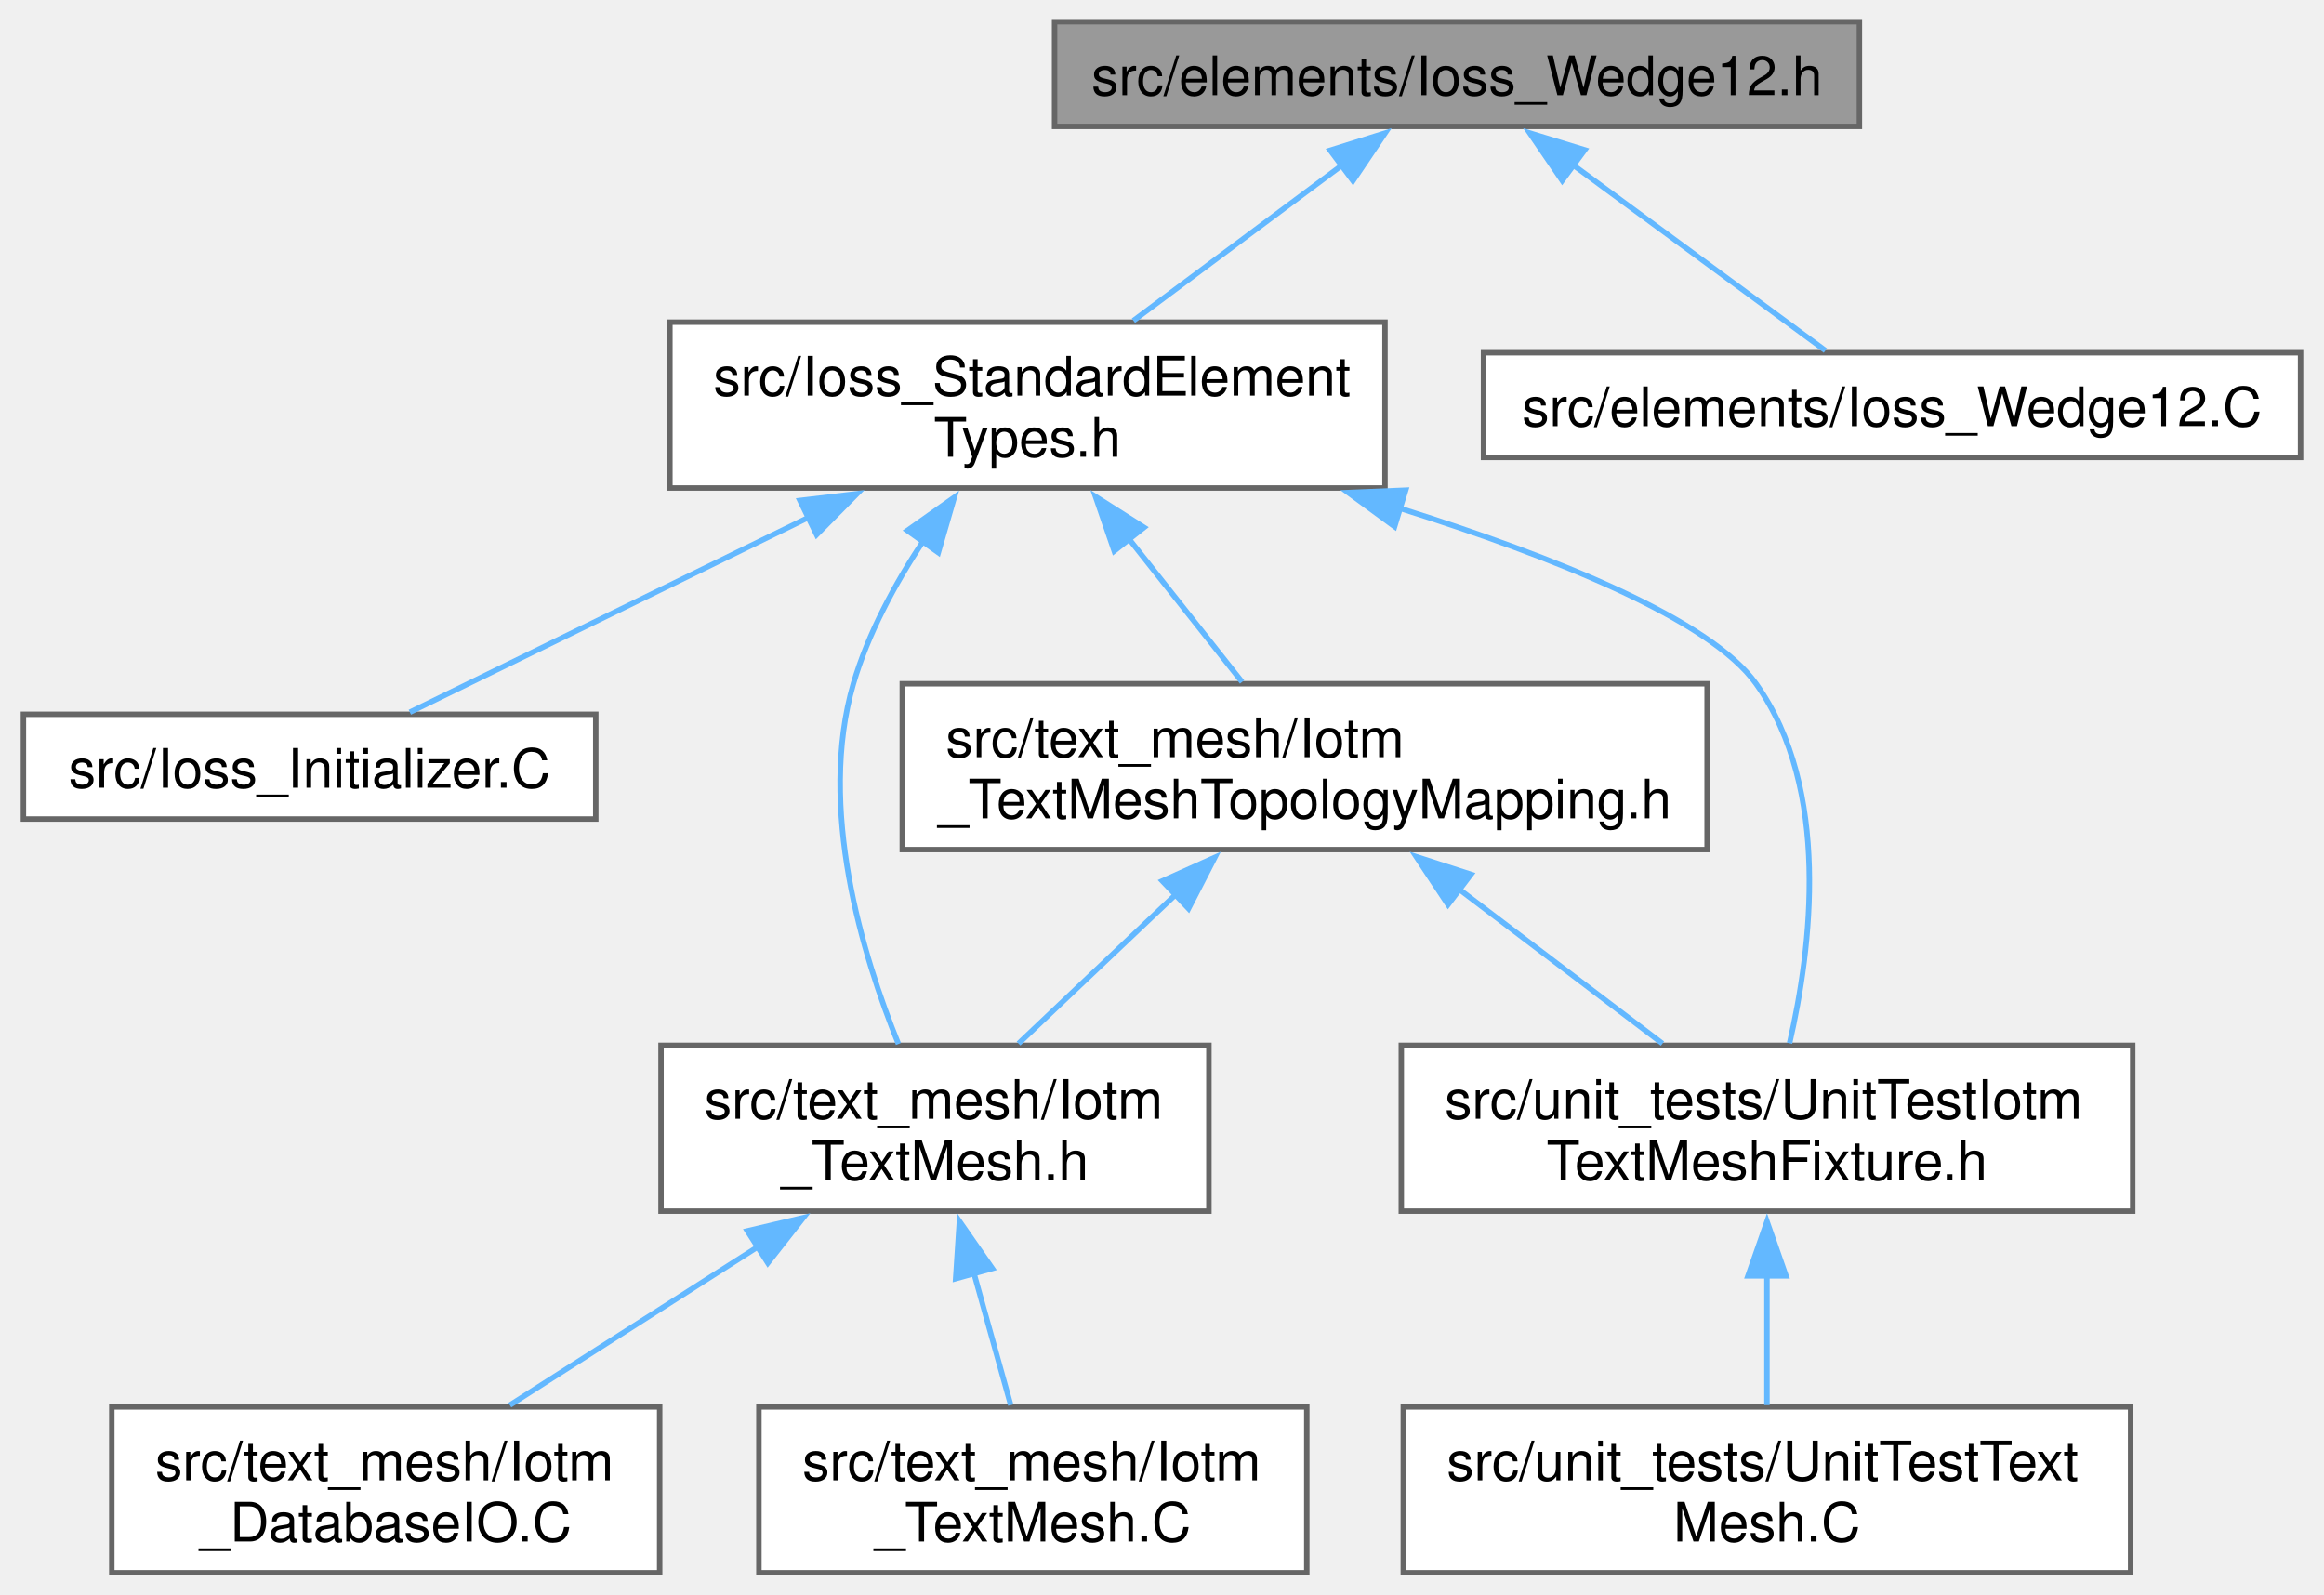
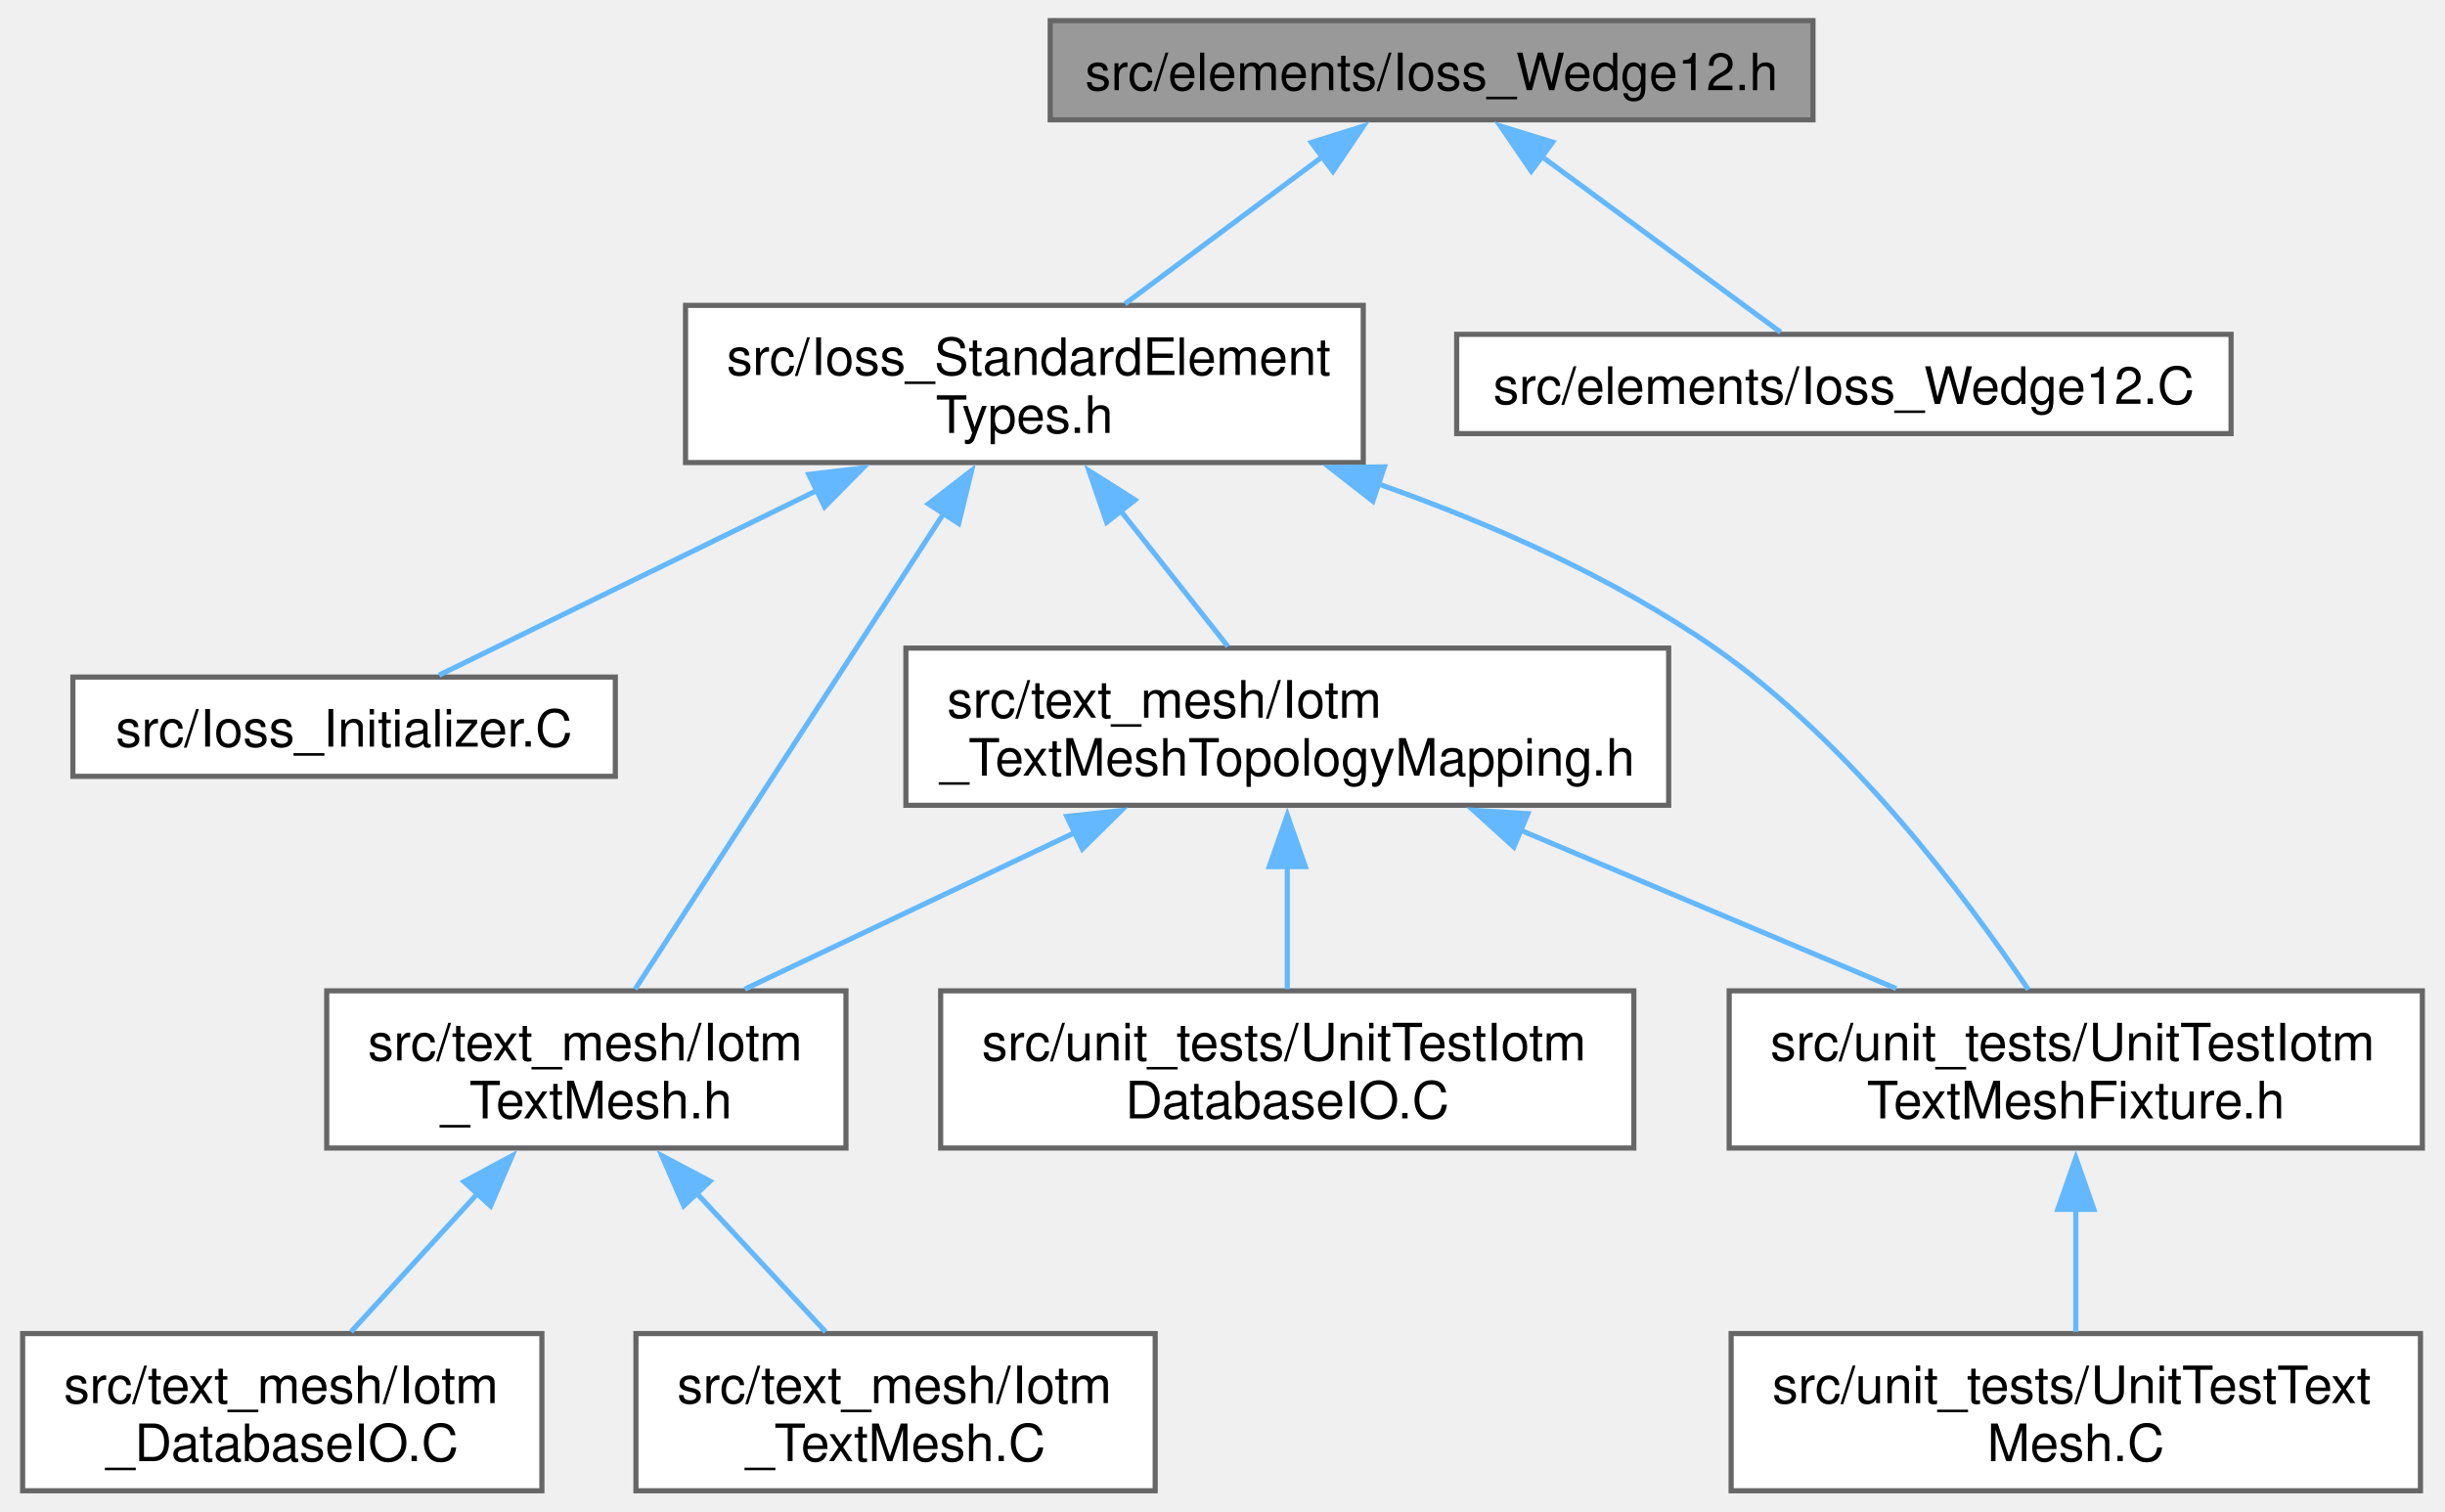
- <svg xmlns="http://www.w3.org/2000/svg" xmlns:xlink="http://www.w3.org/1999/xlink" width="427pt" height="293pt" viewBox="0.00 0.00 426.75 293.25">
+ <svg xmlns="http://www.w3.org/2000/svg" xmlns:xlink="http://www.w3.org/1999/xlink" width="474pt" height="293pt" viewBox="0.00 0.00 473.62 293.25">
  <g id="graph0" class="graph" transform="scale(1 1) rotate(0) translate(4 289.25)">
    <g id="Node000001" class="node">
      <g id="a_Node000001">
        <a xlink:title=" ">
-           <polygon fill="#999999" stroke="#666666" points="337.62,-285.25 189.62,-285.25 189.62,-266 337.62,-266 337.62,-285.25" />
-           <text text-anchor="middle" x="263.62" y="-271.75" font-family="Helvetica,sans-Serif" font-size="10.00">src/elements/Ioss_Wedge12.h</text>
+           <polygon fill="#999999" stroke="#666666" points="347.38,-285.25 199.38,-285.25 199.38,-266 347.38,-266 347.38,-285.25" />
+           <text text-anchor="middle" x="273.38" y="-271.75" font-family="Helvetica,sans-Serif" font-size="10.00">src/elements/Ioss_Wedge12.h</text>
        </a>
      </g>
    </g>
    <g id="Node000002" class="node">
      <g id="a_Node000002">
        <a xlink:href="Ioss__StandardElementTypes_8h.html" target="_top" xlink:title=" ">
-           <polygon fill="white" stroke="#666666" points="250.38,-230 118.88,-230 118.88,-199.5 250.38,-199.5 250.38,-230" />
-           <text text-anchor="start" x="126.88" y="-216.5" font-family="Helvetica,sans-Serif" font-size="10.00">src/Ioss_StandardElement</text>
-           <text text-anchor="middle" x="184.62" y="-205.25" font-family="Helvetica,sans-Serif" font-size="10.00">Types.h</text>
+           <polygon fill="white" stroke="#666666" points="260.12,-230 128.62,-230 128.62,-199.5 260.12,-199.5 260.12,-230" />
+           <text text-anchor="start" x="136.62" y="-216.5" font-family="Helvetica,sans-Serif" font-size="10.00">src/Ioss_StandardElement</text>
+           <text text-anchor="middle" x="194.38" y="-205.25" font-family="Helvetica,sans-Serif" font-size="10.00">Types.h</text>
        </a>
      </g>
    </g>
    <g id="edge1_Node000001_Node000002" class="edge">
      <g id="a_edge1_Node000001_Node000002">
        <a xlink:title=" ">
-           <path fill="none" stroke="#63b8ff" d="M242.42,-258.82C230.51,-249.95 215.75,-238.94 204.12,-230.28" />
-           <polygon fill="#63b8ff" stroke="#63b8ff" points="240.3,-261.61 250.41,-264.78 244.49,-256 240.3,-261.61" />
+           <path fill="none" stroke="#63b8ff" d="M252.17,-258.82C240.26,-249.95 225.5,-238.94 213.87,-230.28" />
+           <polygon fill="#63b8ff" stroke="#63b8ff" points="250.05,-261.61 260.16,-264.78 254.24,-256 250.05,-261.61" />
        </a>
      </g>
    </g>
-     <g id="Node000010" class="node">
-       <g id="a_Node000010">
+     <g id="Node000011" class="node">
+       <g id="a_Node000011">
        <a xlink:href="Ioss__Wedge12_8C.html" target="_top" xlink:title=" ">
-           <polygon fill="white" stroke="#666666" points="418.75,-224.38 268.5,-224.38 268.5,-205.12 418.75,-205.12 418.75,-224.38" />
-           <text text-anchor="middle" x="343.62" y="-210.88" font-family="Helvetica,sans-Serif" font-size="10.00">src/elements/Ioss_Wedge12.C</text>
+           <polygon fill="white" stroke="#666666" points="428.5,-224.38 278.25,-224.38 278.25,-205.12 428.5,-205.12 428.5,-224.38" />
+           <text text-anchor="middle" x="353.38" y="-210.88" font-family="Helvetica,sans-Serif" font-size="10.00">src/elements/Ioss_Wedge12.C</text>
        </a>
      </g>
    </g>
-     <g id="edge11_Node000001_Node000010" class="edge">
-       <g id="a_edge11_Node000001_Node000010">
+     <g id="edge12_Node000001_Node000011" class="edge">
+       <g id="a_edge12_Node000001_Node000011">
        <a xlink:title=" ">
-           <path fill="none" stroke="#63b8ff" d="M284.77,-259.06C299.63,-248.13 318.98,-233.89 331.36,-224.78" />
-           <polygon fill="#63b8ff" stroke="#63b8ff" points="282.97,-256.04 276.99,-264.79 287.12,-261.68 282.97,-256.04" />
+           <path fill="none" stroke="#63b8ff" d="M294.52,-259.06C309.38,-248.13 328.73,-233.89 341.11,-224.78" />
+           <polygon fill="#63b8ff" stroke="#63b8ff" points="292.72,-256.04 286.74,-264.79 296.87,-261.68 292.72,-256.04" />
        </a>
      </g>
    </g>
    <g id="Node000003" class="node">
      <g id="a_Node000003">
        <a xlink:href="Ioss__Initializer_8C.html" target="_top" xlink:title=" ">
-           <polygon fill="white" stroke="#666666" points="105.25,-157.88 0,-157.88 0,-138.62 105.25,-138.62 105.25,-157.88" />
-           <text text-anchor="middle" x="52.62" y="-144.38" font-family="Helvetica,sans-Serif" font-size="10.00">src/Ioss_Initializer.C</text>
+           <polygon fill="white" stroke="#666666" points="115,-157.88 9.75,-157.88 9.75,-138.62 115,-138.62 115,-157.88" />
+           <text text-anchor="middle" x="62.38" y="-144.38" font-family="Helvetica,sans-Serif" font-size="10.00">src/Ioss_Initializer.C</text>
        </a>
      </g>
    </g>
    <g id="edge2_Node000002_Node000003" class="edge">
      <g id="a_edge2_Node000002_Node000003">
        <a xlink:title=" ">
-           <path fill="none" stroke="#63b8ff" d="M144.59,-194.19C120.13,-182.24 90.02,-167.52 71.06,-158.26" />
-           <polygon fill="#63b8ff" stroke="#63b8ff" points="142.79,-197.2 153.31,-198.45 145.86,-190.91 142.79,-197.2" />
+           <path fill="none" stroke="#63b8ff" d="M154.34,-194.19C129.88,-182.24 99.77,-167.52 80.81,-158.26" />
+           <polygon fill="#63b8ff" stroke="#63b8ff" points="152.54,-197.2 163.06,-198.45 155.61,-190.91 152.54,-197.2" />
        </a>
      </g>
    </g>
    <g id="Node000004" class="node">
      <g id="a_Node000004">
        <a xlink:href="Iotm__TextMesh_8h.html" target="_top" xlink:title=" ">
-           <polygon fill="white" stroke="#666666" points="218,-97 117.25,-97 117.25,-66.5 218,-66.5 218,-97" />
-           <text text-anchor="start" x="125.25" y="-83.5" font-family="Helvetica,sans-Serif" font-size="10.00">src/text_mesh/Iotm</text>
-           <text text-anchor="middle" x="167.62" y="-72.25" font-family="Helvetica,sans-Serif" font-size="10.00">_TextMesh.h</text>
+           <polygon fill="white" stroke="#666666" points="159.75,-97 59,-97 59,-66.5 159.75,-66.5 159.75,-97" />
+           <text text-anchor="start" x="67" y="-83.5" font-family="Helvetica,sans-Serif" font-size="10.00">src/text_mesh/Iotm</text>
+           <text text-anchor="middle" x="109.38" y="-72.25" font-family="Helvetica,sans-Serif" font-size="10.00">_TextMesh.h</text>
        </a>
      </g>
    </g>
    <g id="edge3_Node000002_Node000004" class="edge">
      <g id="a_edge3_Node000002_Node000004">
        <a xlink:title=" ">
-           <path fill="none" stroke="#63b8ff" d="M165.47,-189.76C160.25,-181.85 155.31,-172.72 152.62,-163.5 146,-140.78 154.28,-113.57 160.91,-97.25" />
-           <polygon fill="#63b8ff" stroke="#63b8ff" points="162.54,-191.68 171.19,-197.79 168.24,-187.62 162.54,-191.68" />
+           <path fill="none" stroke="#63b8ff" d="M178.79,-189.74C161.26,-162.72 133.35,-119.7 118.84,-97.33" />
+           <polygon fill="#63b8ff" stroke="#63b8ff" points="175.75,-191.48 184.13,-197.96 181.62,-187.67 175.75,-191.48" />
        </a>
      </g>
    </g>
    <g id="Node000007" class="node">
      <g id="a_Node000007">
        <a xlink:href="Iotm__TextMeshTopologyMapping_8h.html" target="_top" xlink:title=" ">
-           <polygon fill="white" stroke="#666666" points="309.62,-163.5 161.62,-163.5 161.62,-133 309.62,-133 309.62,-163.5" />
-           <text text-anchor="start" x="169.62" y="-150" font-family="Helvetica,sans-Serif" font-size="10.00">src/text_mesh/Iotm</text>
-           <text text-anchor="middle" x="235.62" y="-138.75" font-family="Helvetica,sans-Serif" font-size="10.00">_TextMeshTopologyMapping.h</text>
+           <polygon fill="white" stroke="#666666" points="319.38,-163.5 171.38,-163.5 171.38,-133 319.38,-133 319.38,-163.5" />
+           <text text-anchor="start" x="179.38" y="-150" font-family="Helvetica,sans-Serif" font-size="10.00">src/text_mesh/Iotm</text>
+           <text text-anchor="middle" x="245.38" y="-138.75" font-family="Helvetica,sans-Serif" font-size="10.00">_TextMeshTopologyMapping.h</text>
        </a>
      </g>
    </g>
    <g id="edge6_Node000002_Node000007" class="edge">
      <g id="a_edge6_Node000002_Node000007">
        <a xlink:title=" ">
-           <path fill="none" stroke="#63b8ff" d="M203.13,-190.35C210.14,-181.48 217.91,-171.65 224.1,-163.83" />
-           <polygon fill="#63b8ff" stroke="#63b8ff" points="200.59,-187.91 197.14,-197.93 206.08,-192.25 200.59,-187.91" />
+           <path fill="none" stroke="#63b8ff" d="M212.88,-190.35C219.89,-181.48 227.66,-171.65 233.85,-163.83" />
+           <polygon fill="#63b8ff" stroke="#63b8ff" points="210.34,-187.91 206.89,-197.93 215.83,-192.25 210.34,-187.91" />
        </a>
      </g>
    </g>
-     <g id="Node000008" class="node">
-       <g id="a_Node000008">
+     <g id="Node000009" class="node">
+       <g id="a_Node000009">
        <a xlink:href="UnitTestIotmTextMeshFixture_8h.html" target="_top" xlink:title=" ">
-           <polygon fill="white" stroke="#666666" points="387.88,-97 253.38,-97 253.38,-66.5 387.88,-66.5 387.88,-97" />
-           <text text-anchor="start" x="261.38" y="-83.5" font-family="Helvetica,sans-Serif" font-size="10.00">src/unit_tests/UnitTestIotm</text>
-           <text text-anchor="middle" x="320.62" y="-72.25" font-family="Helvetica,sans-Serif" font-size="10.00">TextMeshFixture.h</text>
+           <polygon fill="white" stroke="#666666" points="465.62,-97 331.12,-97 331.12,-66.5 465.62,-66.5 465.62,-97" />
+           <text text-anchor="start" x="339.12" y="-83.5" font-family="Helvetica,sans-Serif" font-size="10.00">src/unit_tests/UnitTestIotm</text>
+           <text text-anchor="middle" x="398.38" y="-72.25" font-family="Helvetica,sans-Serif" font-size="10.00">TextMeshFixture.h</text>
        </a>
      </g>
    </g>
-     <g id="edge10_Node000002_Node000008" class="edge">
-       <g id="a_edge10_Node000002_Node000008">
+     <g id="edge11_Node000002_Node000009" class="edge">
+       <g id="a_edge11_Node000002_Node000009">
        <a xlink:title=" ">
-           <path fill="none" stroke="#63b8ff" d="M253.08,-195.78C281.68,-186.78 310.23,-175.3 318.62,-163.5 332.45,-144.08 328.79,-114.84 324.78,-97.39" />
-           <polygon fill="#63b8ff" stroke="#63b8ff" points="252.15,-192.4 243.61,-198.66 254.19,-199.1 252.15,-192.4" />
+           <path fill="none" stroke="#63b8ff" d="M262.86,-195.42C284.93,-187.64 308.74,-177.15 328.38,-163.5 354.57,-145.28 377.17,-115.09 389.17,-97.24" />
+           <polygon fill="#63b8ff" stroke="#63b8ff" points="261.98,-192.02 253.62,-198.54 264.21,-198.66 261.98,-192.02" />
        </a>
      </g>
    </g>
    <g id="Node000005" class="node">
      <g id="a_Node000005">
        <a xlink:href="Iotm__DatabaseIO_8C.html" target="_top" xlink:title=" ">
-           <polygon fill="white" stroke="#666666" points="117,-30.5 16.25,-30.5 16.25,0 117,0 117,-30.5" />
-           <text text-anchor="start" x="24.25" y="-17" font-family="Helvetica,sans-Serif" font-size="10.00">src/text_mesh/Iotm</text>
-           <text text-anchor="middle" x="66.62" y="-5.75" font-family="Helvetica,sans-Serif" font-size="10.00">_DatabaseIO.C</text>
+           <polygon fill="white" stroke="#666666" points="100.75,-30.5 0,-30.5 0,0 100.75,0 100.75,-30.5" />
+           <text text-anchor="start" x="8" y="-17" font-family="Helvetica,sans-Serif" font-size="10.00">src/text_mesh/Iotm</text>
+           <text text-anchor="middle" x="50.38" y="-5.75" font-family="Helvetica,sans-Serif" font-size="10.00">_DatabaseIO.C</text>
        </a>
      </g>
    </g>
    <g id="edge4_Node000004_Node000005" class="edge">
      <g id="a_edge4_Node000004_Node000005">
        <a xlink:title=" ">
-           <path fill="none" stroke="#63b8ff" d="M135.31,-60.11C120.38,-50.58 102.99,-39.48 89.45,-30.83" />
-           <polygon fill="#63b8ff" stroke="#63b8ff" points="133.12,-62.87 143.43,-65.3 136.89,-56.97 133.12,-62.87" />
+           <path fill="none" stroke="#63b8ff" d="M88.23,-57.63C80.05,-48.69 70.94,-38.74 63.71,-30.83" />
+           <polygon fill="#63b8ff" stroke="#63b8ff" points="85.63,-59.98 94.97,-65 90.8,-55.26 85.63,-59.98" />
        </a>
      </g>
    </g>
    <g id="Node000006" class="node">
      <g id="a_Node000006">
        <a xlink:href="Iotm__TextMesh_8C.html" target="_top" xlink:title=" ">
-           <polygon fill="white" stroke="#666666" points="236,-30.5 135.25,-30.5 135.25,0 236,0 236,-30.5" />
-           <text text-anchor="start" x="143.25" y="-17" font-family="Helvetica,sans-Serif" font-size="10.00">src/text_mesh/Iotm</text>
-           <text text-anchor="middle" x="185.62" y="-5.75" font-family="Helvetica,sans-Serif" font-size="10.00">_TextMesh.C</text>
+           <polygon fill="white" stroke="#666666" points="219.75,-30.5 119,-30.5 119,0 219.75,0 219.75,-30.5" />
+           <text text-anchor="start" x="127" y="-17" font-family="Helvetica,sans-Serif" font-size="10.00">src/text_mesh/Iotm</text>
+           <text text-anchor="middle" x="169.38" y="-5.75" font-family="Helvetica,sans-Serif" font-size="10.00">_TextMesh.C</text>
        </a>
      </g>
    </g>
    <g id="edge5_Node000004_Node000006" class="edge">
      <g id="a_edge5_Node000004_Node000006">
        <a xlink:title=" ">
-           <path fill="none" stroke="#63b8ff" d="M174.79,-55.09C177.09,-46.84 179.56,-37.99 181.56,-30.83" />
-           <polygon fill="#63b8ff" stroke="#63b8ff" points="171.43,-54.08 172.12,-64.66 178.18,-55.96 171.43,-54.08" />
+           <path fill="none" stroke="#63b8ff" d="M130.62,-57.91C139,-48.9 148.38,-38.82 155.81,-30.83" />
+           <polygon fill="#63b8ff" stroke="#63b8ff" points="128.27,-55.3 124.02,-65.01 133.39,-60.07 128.27,-55.3" />
        </a>
      </g>
    </g>
    <g id="edge7_Node000007_Node000004" class="edge">
      <g id="a_edge7_Node000007_Node000004">
        <a xlink:title=" ">
-           <path fill="none" stroke="#63b8ff" d="M212.13,-124.96C202.49,-115.82 191.59,-105.48 182.99,-97.33" />
-           <polygon fill="#63b8ff" stroke="#63b8ff" points="209.43,-127.23 219.1,-131.57 214.25,-122.15 209.43,-127.23" />
+           <path fill="none" stroke="#63b8ff" d="M204.15,-127.7C183.55,-117.93 159.04,-106.31 140.11,-97.33" />
+           <polygon fill="#63b8ff" stroke="#63b8ff" points="202.61,-130.84 213.15,-131.97 205.61,-124.52 202.61,-130.84" />
+         </a>
+       </g>
+     </g>
+     <g id="Node000008" class="node">
+       <g id="a_Node000008">
+         <a xlink:href="UnitTestIotmDatabaseIO_8C.html" target="_top" xlink:title=" ">
+           <polygon fill="white" stroke="#666666" points="312.62,-97 178.12,-97 178.12,-66.5 312.62,-66.5 312.62,-97" />
+           <text text-anchor="start" x="186.12" y="-83.5" font-family="Helvetica,sans-Serif" font-size="10.00">src/unit_tests/UnitTestIotm</text>
+           <text text-anchor="middle" x="245.38" y="-72.25" font-family="Helvetica,sans-Serif" font-size="10.00">DatabaseIO.C</text>
        </a>
      </g>
    </g>
    <g id="edge8_Node000007_Node000008" class="edge">
      <g id="a_edge8_Node000007_Node000008">
        <a xlink:title=" ">
-           <path fill="none" stroke="#63b8ff" d="M263.9,-125.79C276.22,-116.44 290.34,-105.73 301.41,-97.33" />
-           <polygon fill="#63b8ff" stroke="#63b8ff" points="261.97,-122.87 256.12,-131.7 266.2,-128.44 261.97,-122.87" />
+           <path fill="none" stroke="#63b8ff" d="M245.38,-121.31C245.38,-113.14 245.38,-104.41 245.38,-97.33" />
+           <polygon fill="#63b8ff" stroke="#63b8ff" points="241.88,-121.1 245.38,-131.1 248.88,-121.1 241.88,-121.1" />
        </a>
      </g>
    </g>
-     <g id="Node000009" class="node">
-       <g id="a_Node000009">
-         <a xlink:href="UnitTestTextMesh_8C.html" target="_top" xlink:title=" ">
-           <polygon fill="white" stroke="#666666" points="387.5,-30.5 253.75,-30.5 253.75,0 387.5,0 387.5,-30.5" />
-           <text text-anchor="start" x="261.75" y="-17" font-family="Helvetica,sans-Serif" font-size="10.00">src/unit_tests/UnitTestText</text>
-           <text text-anchor="middle" x="320.62" y="-5.75" font-family="Helvetica,sans-Serif" font-size="10.00">Mesh.C</text>
+     <g id="edge9_Node000007_Node000009" class="edge">
+       <g id="a_edge9_Node000007_Node000009">
+         <a xlink:title=" ">
+           <path fill="none" stroke="#63b8ff" d="M290.45,-128.25C313.79,-118.41 341.87,-106.57 363.53,-97.44" />
+           <polygon fill="#63b8ff" stroke="#63b8ff" points="289.34,-124.92 281.49,-132.03 292.06,-131.37 289.34,-124.92" />
        </a>
      </g>
    </g>
-     <g id="edge9_Node000008_Node000009" class="edge">
-       <g id="a_edge9_Node000008_Node000009">
+     <g id="Node000010" class="node">
+       <g id="a_Node000010">
+         <a xlink:href="UnitTestTextMesh_8C.html" target="_top" xlink:title=" ">
+           <polygon fill="white" stroke="#666666" points="465.25,-30.5 331.5,-30.5 331.5,0 465.25,0 465.25,-30.5" />
+           <text text-anchor="start" x="339.5" y="-17" font-family="Helvetica,sans-Serif" font-size="10.00">src/unit_tests/UnitTestText</text>
+           <text text-anchor="middle" x="398.38" y="-5.75" font-family="Helvetica,sans-Serif" font-size="10.00">Mesh.C</text>
+         </a>
+       </g>
+     </g>
+     <g id="edge10_Node000009_Node000010" class="edge">
+       <g id="a_edge10_Node000009_Node000010">
        <a xlink:title=" ">
-           <path fill="none" stroke="#63b8ff" d="M320.62,-54.81C320.62,-46.64 320.62,-37.91 320.62,-30.83" />
-           <polygon fill="#63b8ff" stroke="#63b8ff" points="317.13,-54.6 320.63,-64.6 324.13,-54.6 317.13,-54.6" />
+           <path fill="none" stroke="#63b8ff" d="M398.38,-54.81C398.38,-46.64 398.38,-37.91 398.38,-30.83" />
+           <polygon fill="#63b8ff" stroke="#63b8ff" points="394.88,-54.6 398.38,-64.6 401.88,-54.6 394.88,-54.6" />
        </a>
      </g>
    </g>
  </g>
</svg>
